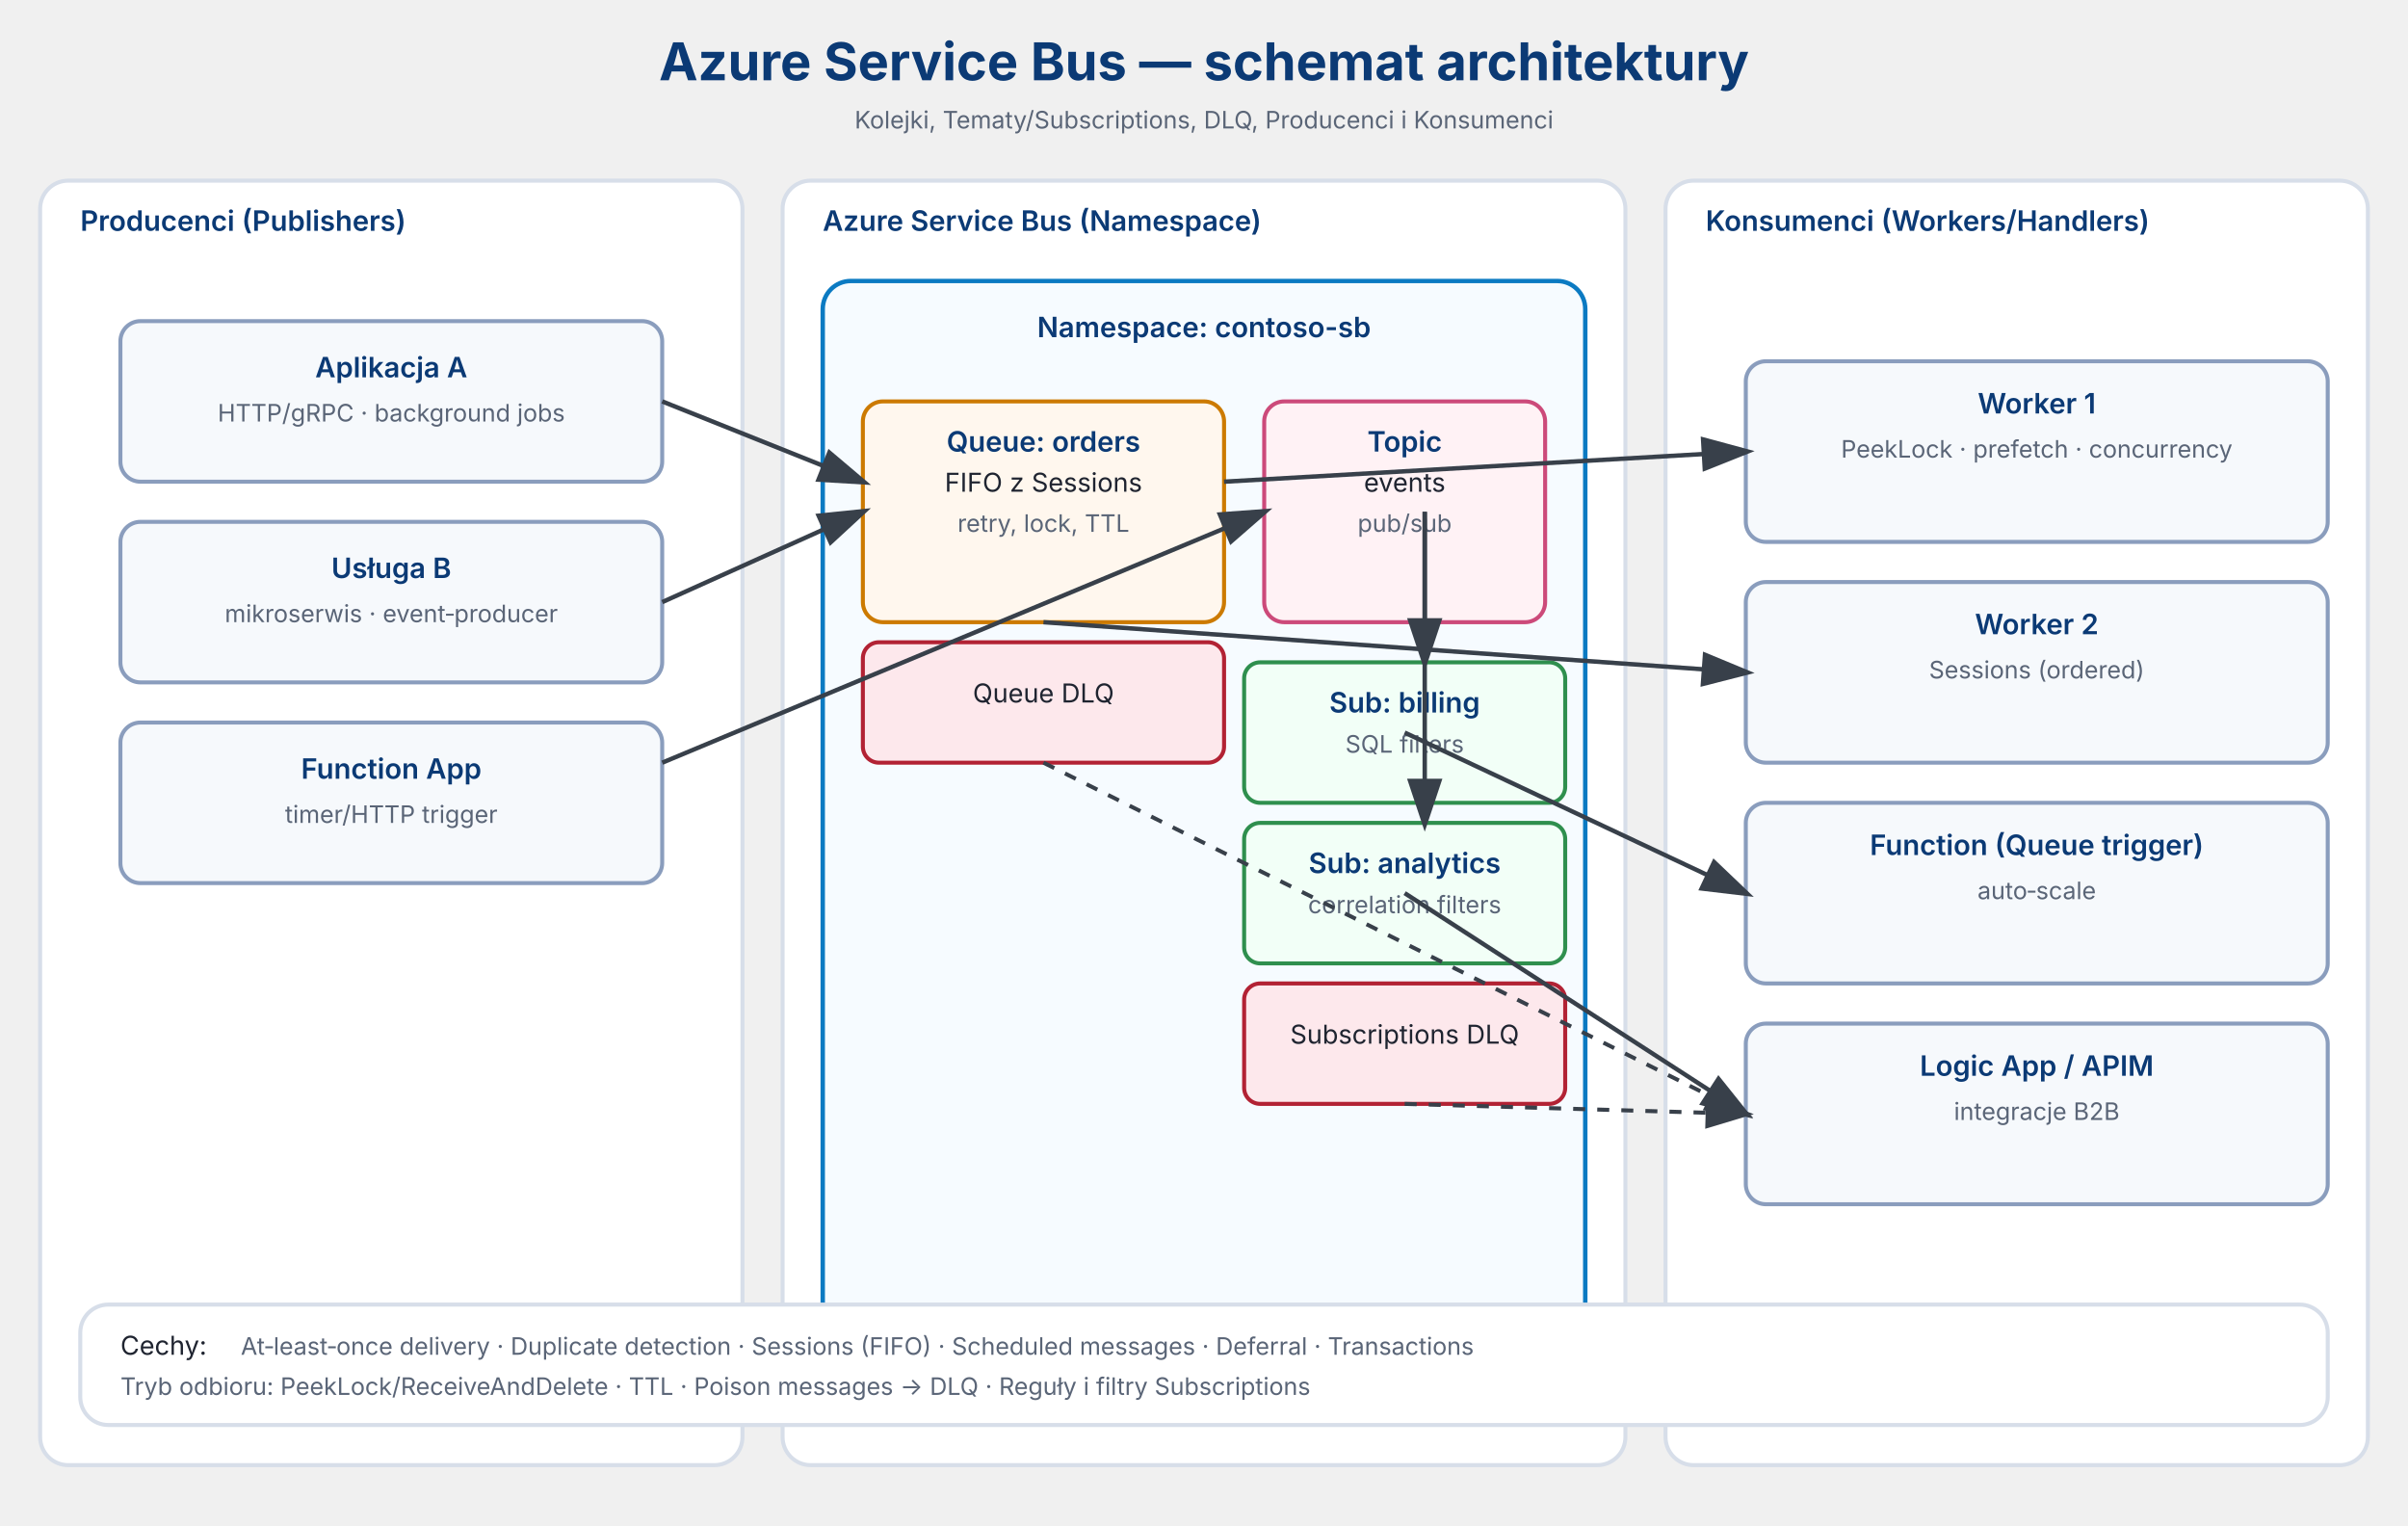
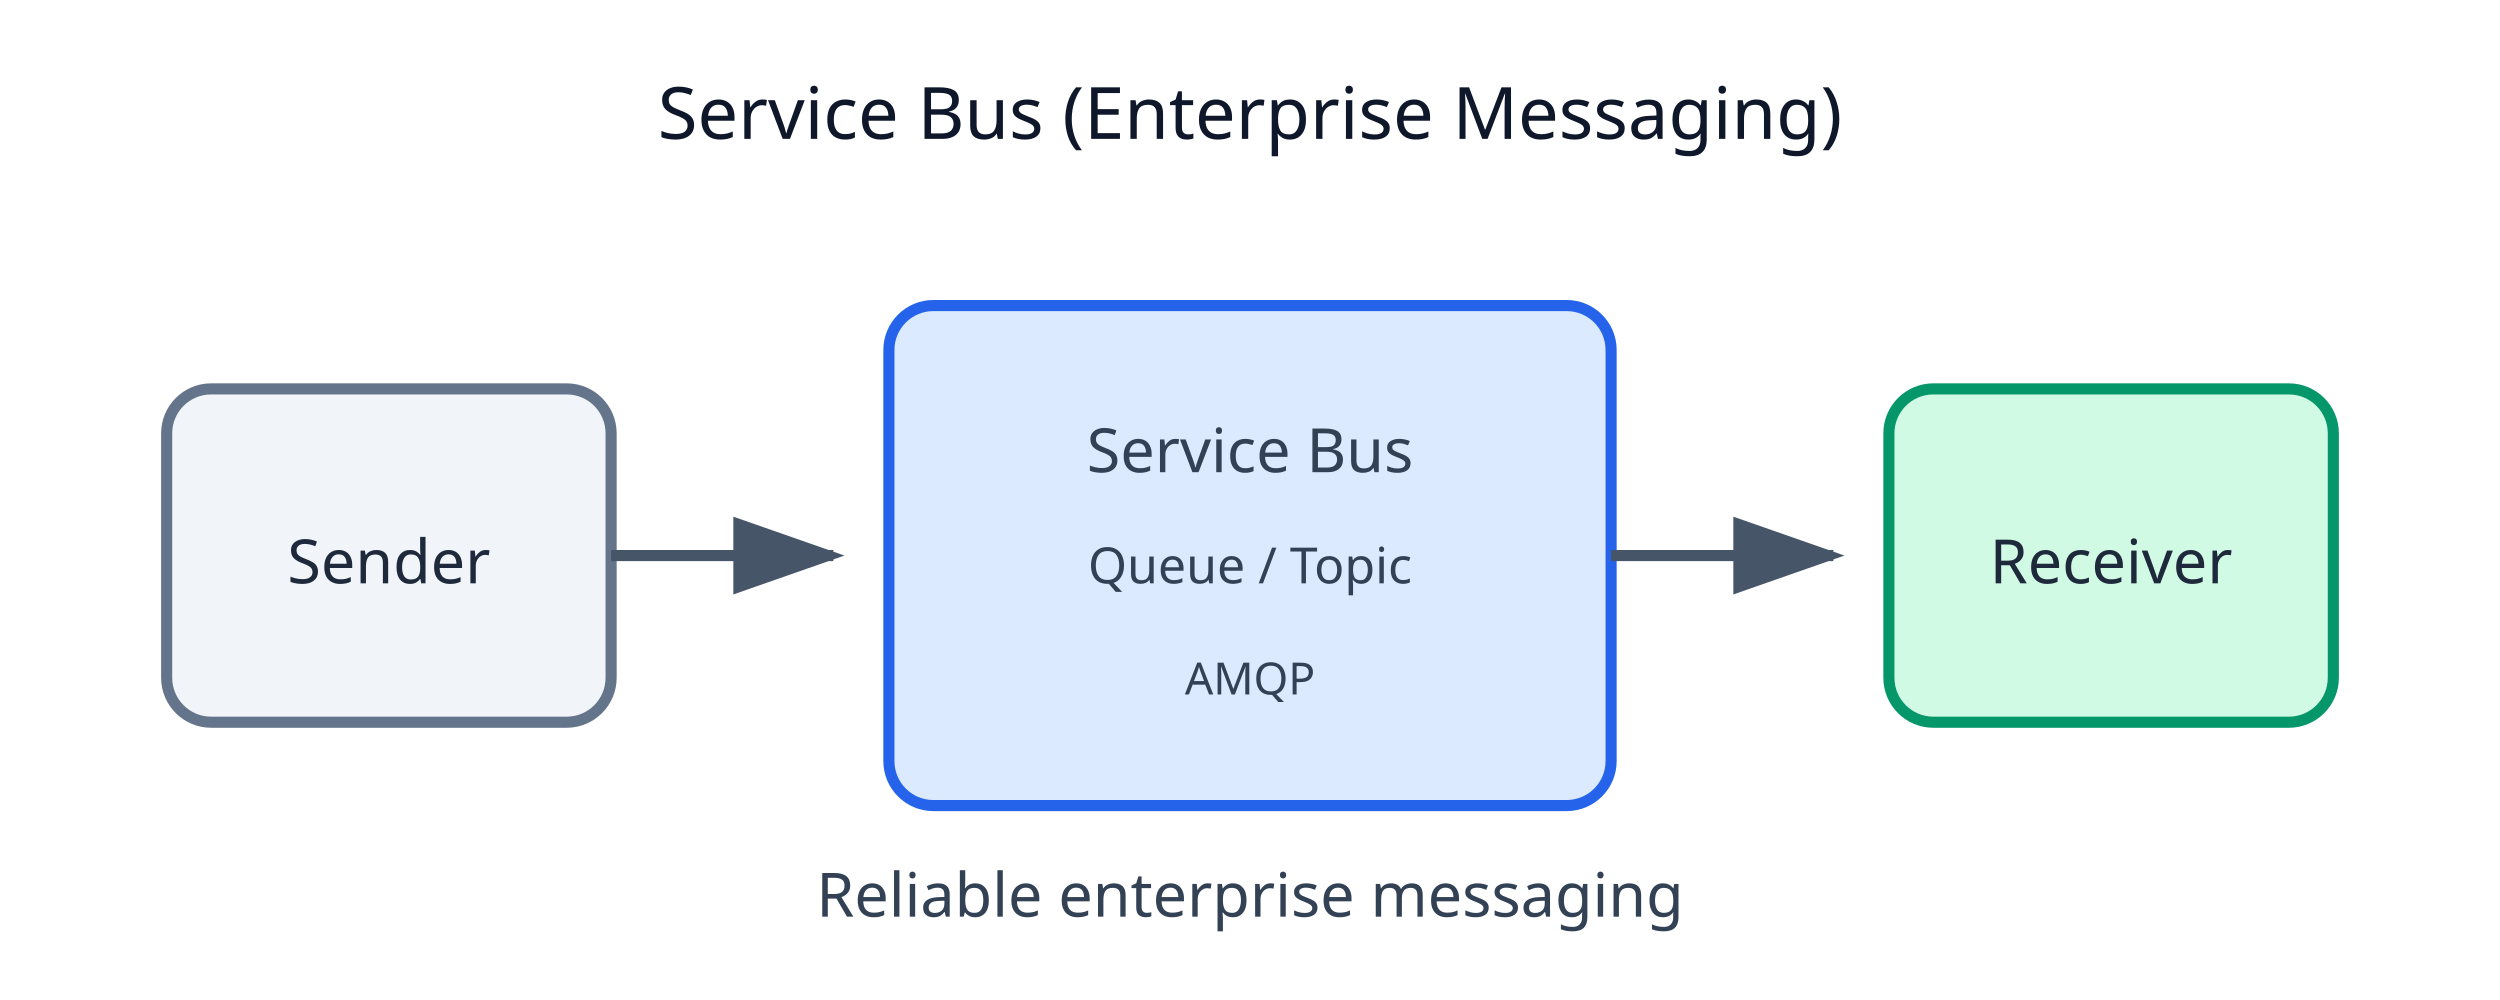
- <svg xmlns="http://www.w3.org/2000/svg" width="1200" height="760" viewBox="0 0 1200 760">
+ <svg xmlns="http://www.w3.org/2000/svg" viewBox="0 0 450 180" width="450" height="180">
  <defs>
-     <style>
-       .title { font: 700 26px Inter, Segoe UI, Arial, sans-serif; fill:#0b3a75; }
-       .subtitle { font: 600 14px Inter, Segoe UI, Arial, sans-serif; fill:#0b3a75; }
-       .text { font: 13px Inter, Segoe UI, Arial, sans-serif; fill:#1f2430; }
-       .muted { font: 12px Inter, Segoe UI, Arial, sans-serif; fill:#5a6577; }
-       .lane { fill:#ffffff; stroke:#d7dee9; stroke-width:2; rx:14; }
-       .box { fill:#eef5ff; stroke:#4a78c2; stroke-width:2; rx:10; }
-       .bus { fill:#f6fbff; stroke:#0b7ac2; stroke-width:2.2; rx:14; }
-       .queue { fill:#fff7ee; stroke:#cc7a00; stroke-width:2; rx:10; }
-       .topic { fill:#fff2f5; stroke:#cc4a7a; stroke-width:2; rx:10; }
-       .sub { fill:#f2fff7; stroke:#2f8f4e; stroke-width:2; rx:8; }
-       .dlq { fill:#fde8ec; stroke:#b22234; stroke-width:2; rx:8; }
-       .actor { fill:#f6f9fc; stroke:#8a9dbd; stroke-width:2; rx:10; }
-       .arrow { stroke:#38404a; stroke-width:2.2; marker-end:url(#arrowhead); }
-       .arrow-dash { stroke:#38404a; stroke-width:2; stroke-dasharray:6 6; marker-end:url(#arrowhead); }
-     </style>
-     <marker id="arrowhead" markerWidth="12" markerHeight="8" refX="10" refY="4" orient="auto">
-       <polygon points="0 0, 12 4, 0 8" fill="#38404a" />
+     <marker id="arrow" markerWidth="10" markerHeight="7" refX="9" refY="3.5" orient="auto">
+       <polygon points="0 0, 10 3.5, 0 7" fill="#475569" />
+     </marker>
+     <marker id="arrowBlue" markerWidth="10" markerHeight="7" refX="9" refY="3.5" orient="auto">
+       <polygon points="0 0, 10 3.5, 0 7" fill="#2563EB" />
    </marker>
  </defs>
-   <text x="600" y="40" text-anchor="middle" class="title">Azure Service Bus — schemat architektury</text>
-   <text x="600" y="64" text-anchor="middle" class="muted">Kolejki, Tematy/Subscriptions, DLQ, Producenci i Konsumenci</text>
-   <rect x="20" y="90" width="350" height="640" class="lane" />
-   <text x="40" y="115" class="subtitle">Producenci (Publishers)</text>
-   <rect x="390" y="90" width="420" height="640" class="lane" />
-   <text x="410" y="115" class="subtitle">Azure Service Bus (Namespace)</text>
-   <rect x="830" y="90" width="350" height="640" class="lane" />
-   <text x="850" y="115" class="subtitle">Konsumenci (Workers/Handlers)</text>
-   <rect x="60" y="160" width="270" height="80" class="actor" />
-   <text x="195" y="188" text-anchor="middle" class="subtitle">Aplikacja A</text>
-   <text x="195" y="210" text-anchor="middle" class="muted">HTTP/gRPC · background jobs</text>
-   <rect x="60" y="260" width="270" height="80" class="actor" />
-   <text x="195" y="288" text-anchor="middle" class="subtitle">Usługa B</text>
-   <text x="195" y="310" text-anchor="middle" class="muted">mikroserwis · event‑producer</text>
-   <rect x="60" y="360" width="270" height="80" class="actor" />
-   <text x="195" y="388" text-anchor="middle" class="subtitle">Function App</text>
-   <text x="195" y="410" text-anchor="middle" class="muted">timer/HTTP trigger</text>
-   <rect x="410" y="140" width="380" height="560" class="bus" />
-   <text x="600" y="168" text-anchor="middle" class="subtitle">Namespace: contoso-sb</text>
-   <rect x="430" y="200" width="180" height="110" class="queue" />
-   <text x="520" y="225" text-anchor="middle" class="subtitle">Queue: orders</text>
-   <text x="520" y="245" text-anchor="middle" class="text">FIFO z Sessions</text>
-   <text x="520" y="265" text-anchor="middle" class="muted">retry, lock, TTL</text>
-   <rect x="630" y="200" width="140" height="110" class="topic" />
-   <text x="700" y="225" text-anchor="middle" class="subtitle">Topic</text>
-   <text x="700" y="245" text-anchor="middle" class="text">events</text>
-   <text x="700" y="265" text-anchor="middle" class="muted">pub/sub</text>
-   <rect x="620" y="330" width="160" height="70" class="sub" />
-   <text x="700" y="355" text-anchor="middle" class="subtitle">Sub: billing</text>
-   <text x="700" y="375" text-anchor="middle" class="muted">SQL filters</text>
-   <rect x="620" y="410" width="160" height="70" class="sub" />
-   <text x="700" y="435" text-anchor="middle" class="subtitle">Sub: analytics</text>
-   <text x="700" y="455" text-anchor="middle" class="muted">correlation filters</text>
-   <rect x="430" y="320" width="180" height="60" class="dlq" />
-   <text x="520" y="350" text-anchor="middle" class="text">Queue DLQ</text>
-   <rect x="620" y="490" width="160" height="60" class="dlq" />
-   <text x="700" y="520" text-anchor="middle" class="text">Subscriptions DLQ</text>
-   <rect x="870" y="180" width="290" height="90" class="actor" />
-   <text x="1015" y="206" text-anchor="middle" class="subtitle">Worker 1</text>
-   <text x="1015" y="228" text-anchor="middle" class="muted">PeekLock · prefetch · concurrency</text>
-   <rect x="870" y="290" width="290" height="90" class="actor" />
-   <text x="1015" y="316" text-anchor="middle" class="subtitle">Worker 2</text>
-   <text x="1015" y="338" text-anchor="middle" class="muted">Sessions (ordered)</text>
-   <rect x="870" y="400" width="290" height="90" class="actor" />
-   <text x="1015" y="426" text-anchor="middle" class="subtitle">Function (Queue trigger)</text>
-   <text x="1015" y="448" text-anchor="middle" class="muted">auto‑scale</text>
-   <rect x="870" y="510" width="290" height="90" class="actor" />
-   <text x="1015" y="536" text-anchor="middle" class="subtitle">Logic App / APIM</text>
-   <text x="1015" y="558" text-anchor="middle" class="muted">integracje B2B</text>
-   <line x1="330" y1="200" x2="430" y2="240" class="arrow" />
-   <line x1="330" y1="300" x2="430" y2="255" class="arrow" />
-   <line x1="330" y1="380" x2="630" y2="255" class="arrow" />
-   <line x1="710" y1="255" x2="710" y2="330" class="arrow" />
-   <line x1="710" y1="255" x2="710" y2="410" class="arrow" />
-   <line x1="610" y1="240" x2="870" y2="225" class="arrow" />
-   <line x1="520" y1="310" x2="870" y2="335" class="arrow" />
-   <line x1="700" y1="365" x2="870" y2="445" class="arrow" />
-   <line x1="700" y1="445" x2="870" y2="555" class="arrow" />
-   <line x1="520" y1="380" x2="870" y2="555" class="arrow-dash" />
-   <line x1="700" y1="550" x2="870" y2="555" class="arrow-dash" />
-   <rect x="40" y="650" width="1120" height="60" class="lane" />
-   <text x="60" y="675" class="text">Cechy:</text>
-   <text x="120" y="675" class="muted">At‑least‑once delivery · Duplicate detection · Sessions (FIFO) · Scheduled messages · Deferral · Transactions</text>
-   <text x="60" y="695" class="muted">Tryb odbioru: PeekLock/ReceiveAndDelete · TTL · Poison messages → DLQ · Reguły i filtry Subscriptions</text>
+   <rect width="450" height="180" fill="#FFFFFF" />
+   <text x="225" y="25" text-anchor="middle" font-family="Segoe UI" font-size="13" fill="#0F172A">Service Bus (Enterprise Messaging)</text>
+   <rect x="30" y="70" width="80" height="60" rx="8" fill="#F1F5F9" stroke="#64748B" stroke-width="2" />
+   <text x="70" y="105" text-anchor="middle" font-family="Segoe UI" font-size="11" fill="#1E293B">Sender</text>
+   <line x1="110" y1="100" x2="150" y2="100" stroke="#475569" stroke-width="2" marker-end="url(#arrow)" />
+   <rect x="160" y="55" width="130" height="90" rx="8" fill="#DBEAFE" stroke="#2563EB" stroke-width="2" />
+   <text x="225" y="105" text-anchor="middle" font-family="Segoe UI" font-size="11" fill="#1E293B" />
+   <text x="225" y="85" text-anchor="middle" font-family="Segoe UI" font-size="11" fill="#334155">Service Bus</text>
+   <text x="225" y="105" text-anchor="middle" font-family="Segoe UI" font-size="9" fill="#334155">Queue / Topic</text>
+   <text x="225" y="125" text-anchor="middle" font-family="Segoe UI" font-size="8" fill="#334155">AMQP</text>
+   <line x1="290" y1="100" x2="330" y2="100" stroke="#475569" stroke-width="2" marker-end="url(#arrow)" />
+   <rect x="340" y="70" width="80" height="60" rx="8" fill="#D1FAE5" stroke="#059669" stroke-width="2" />
+   <text x="380" y="105" text-anchor="middle" font-family="Segoe UI" font-size="11" fill="#1E293B">Receiver</text>
+   <text x="225" y="165" text-anchor="middle" font-family="Segoe UI" font-size="11" fill="#334155">Reliable enterprise messaging</text>
</svg>
